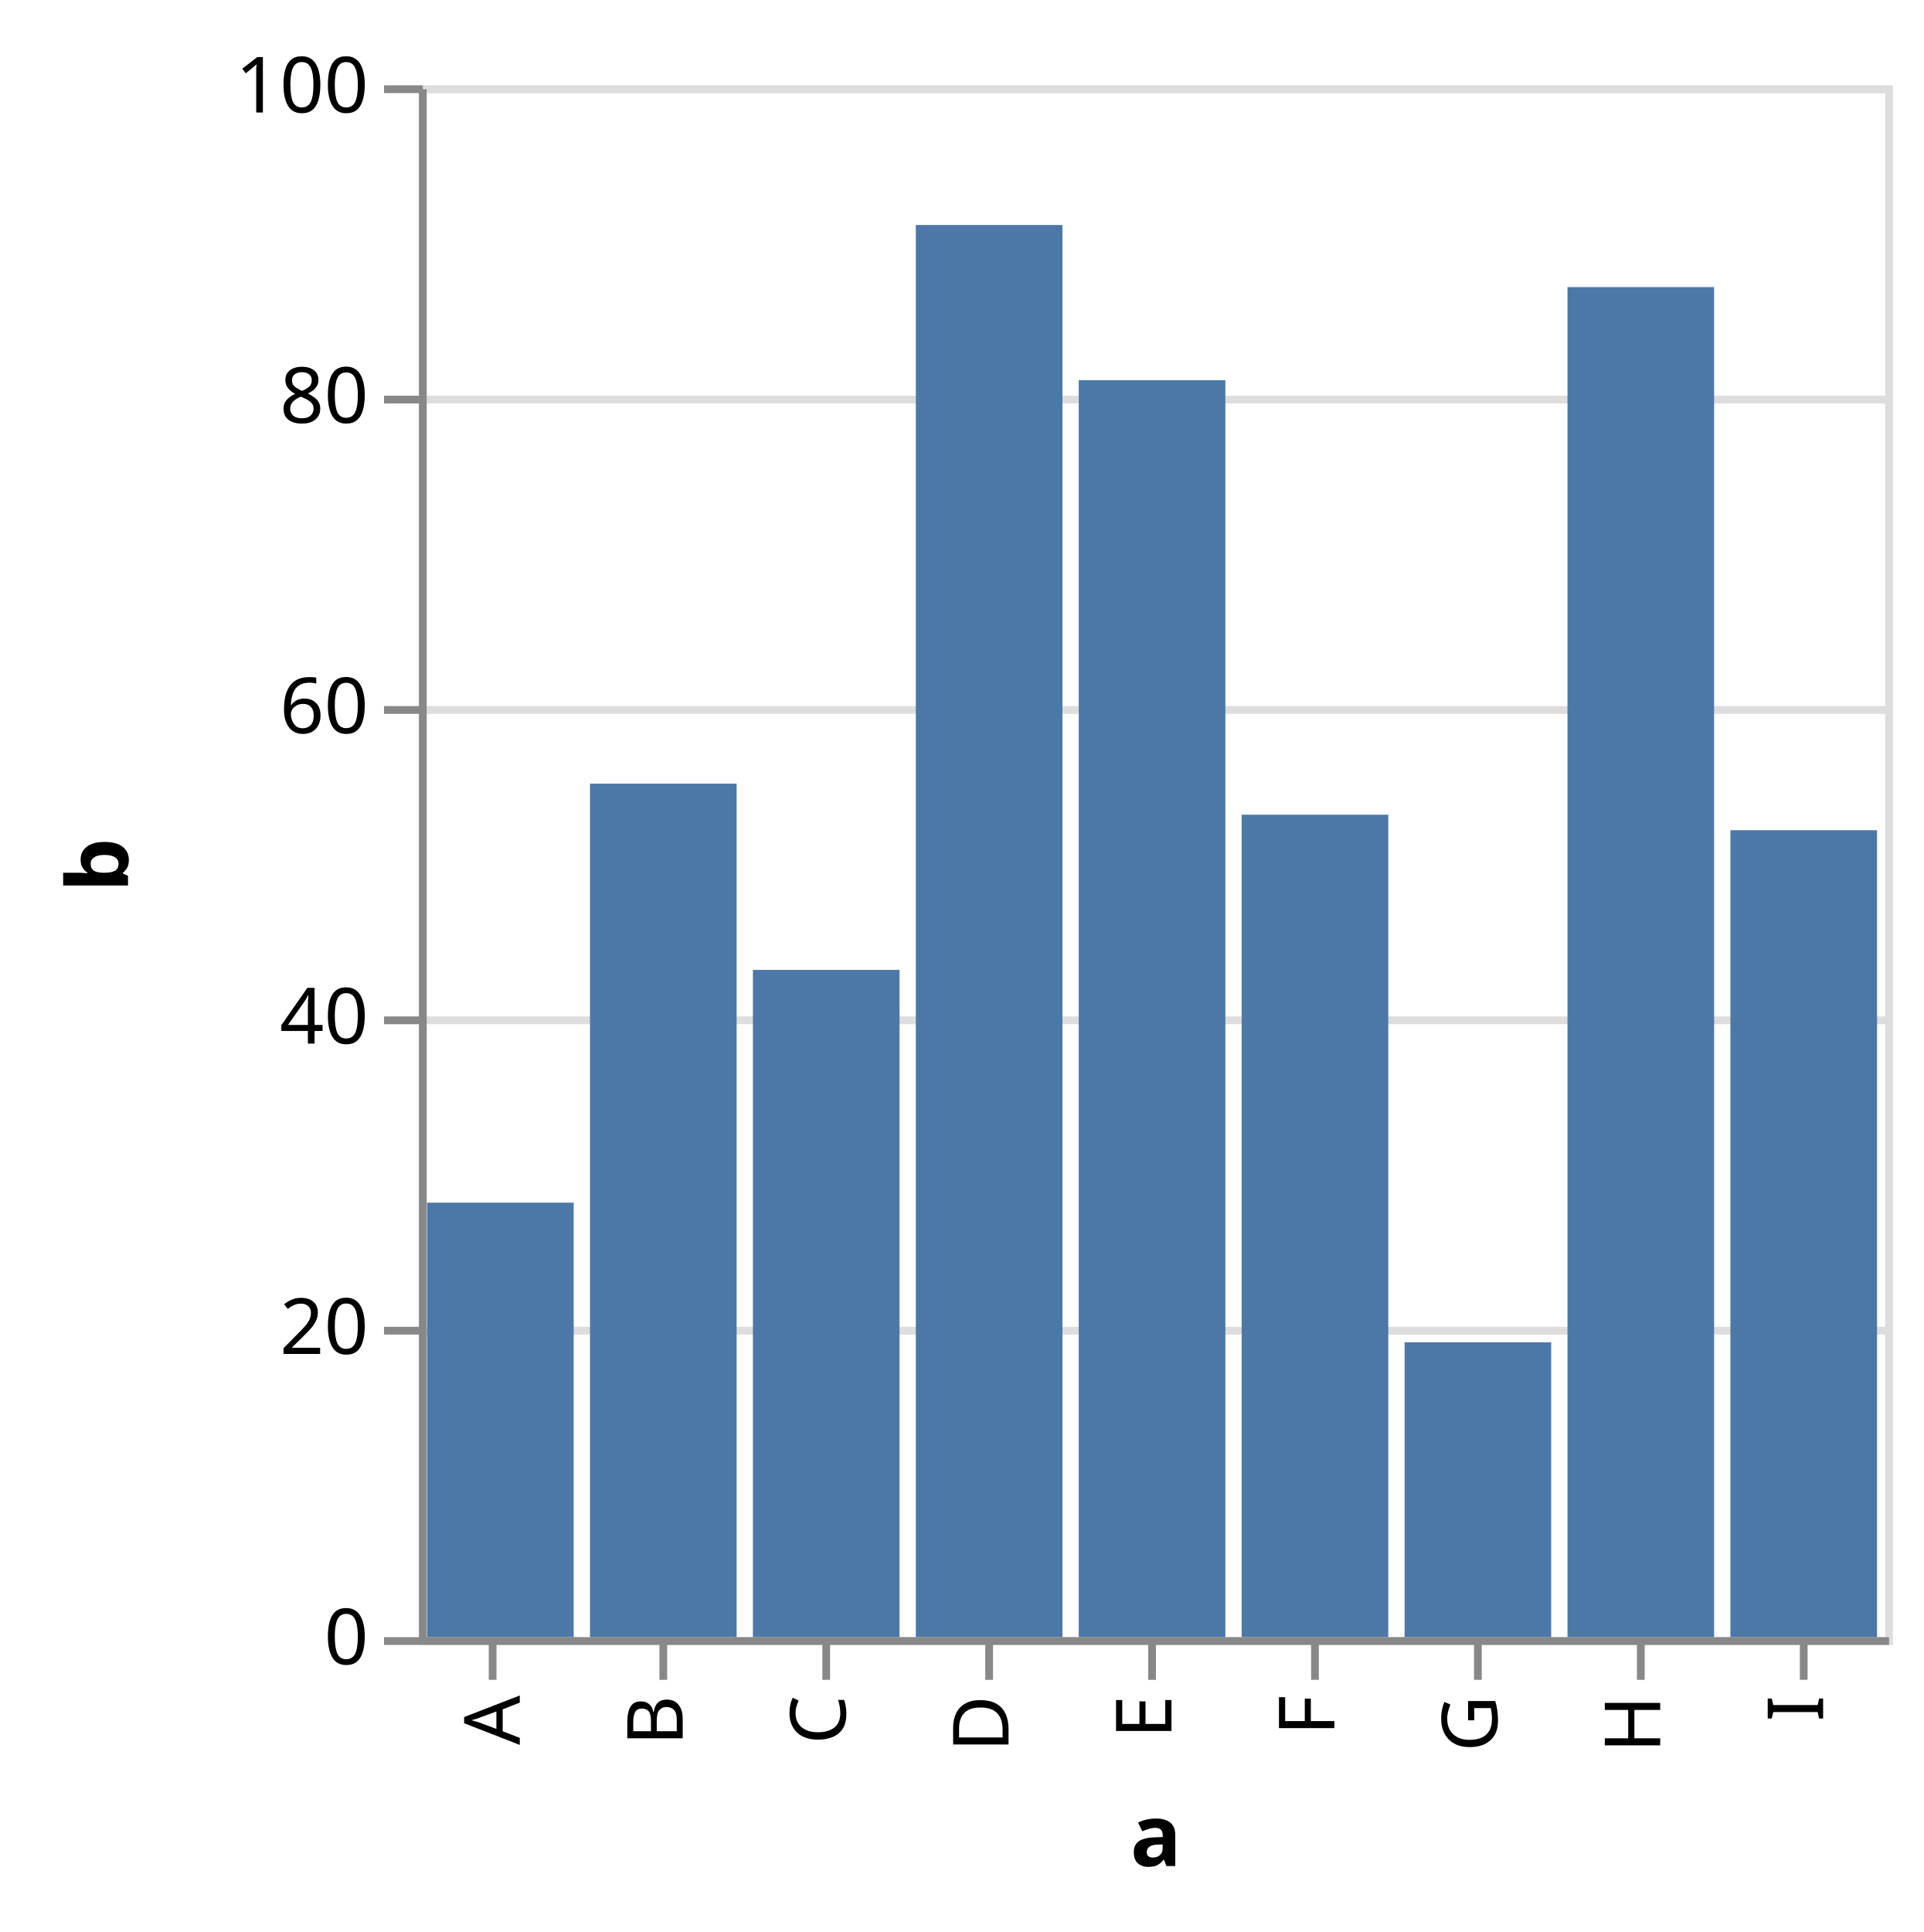
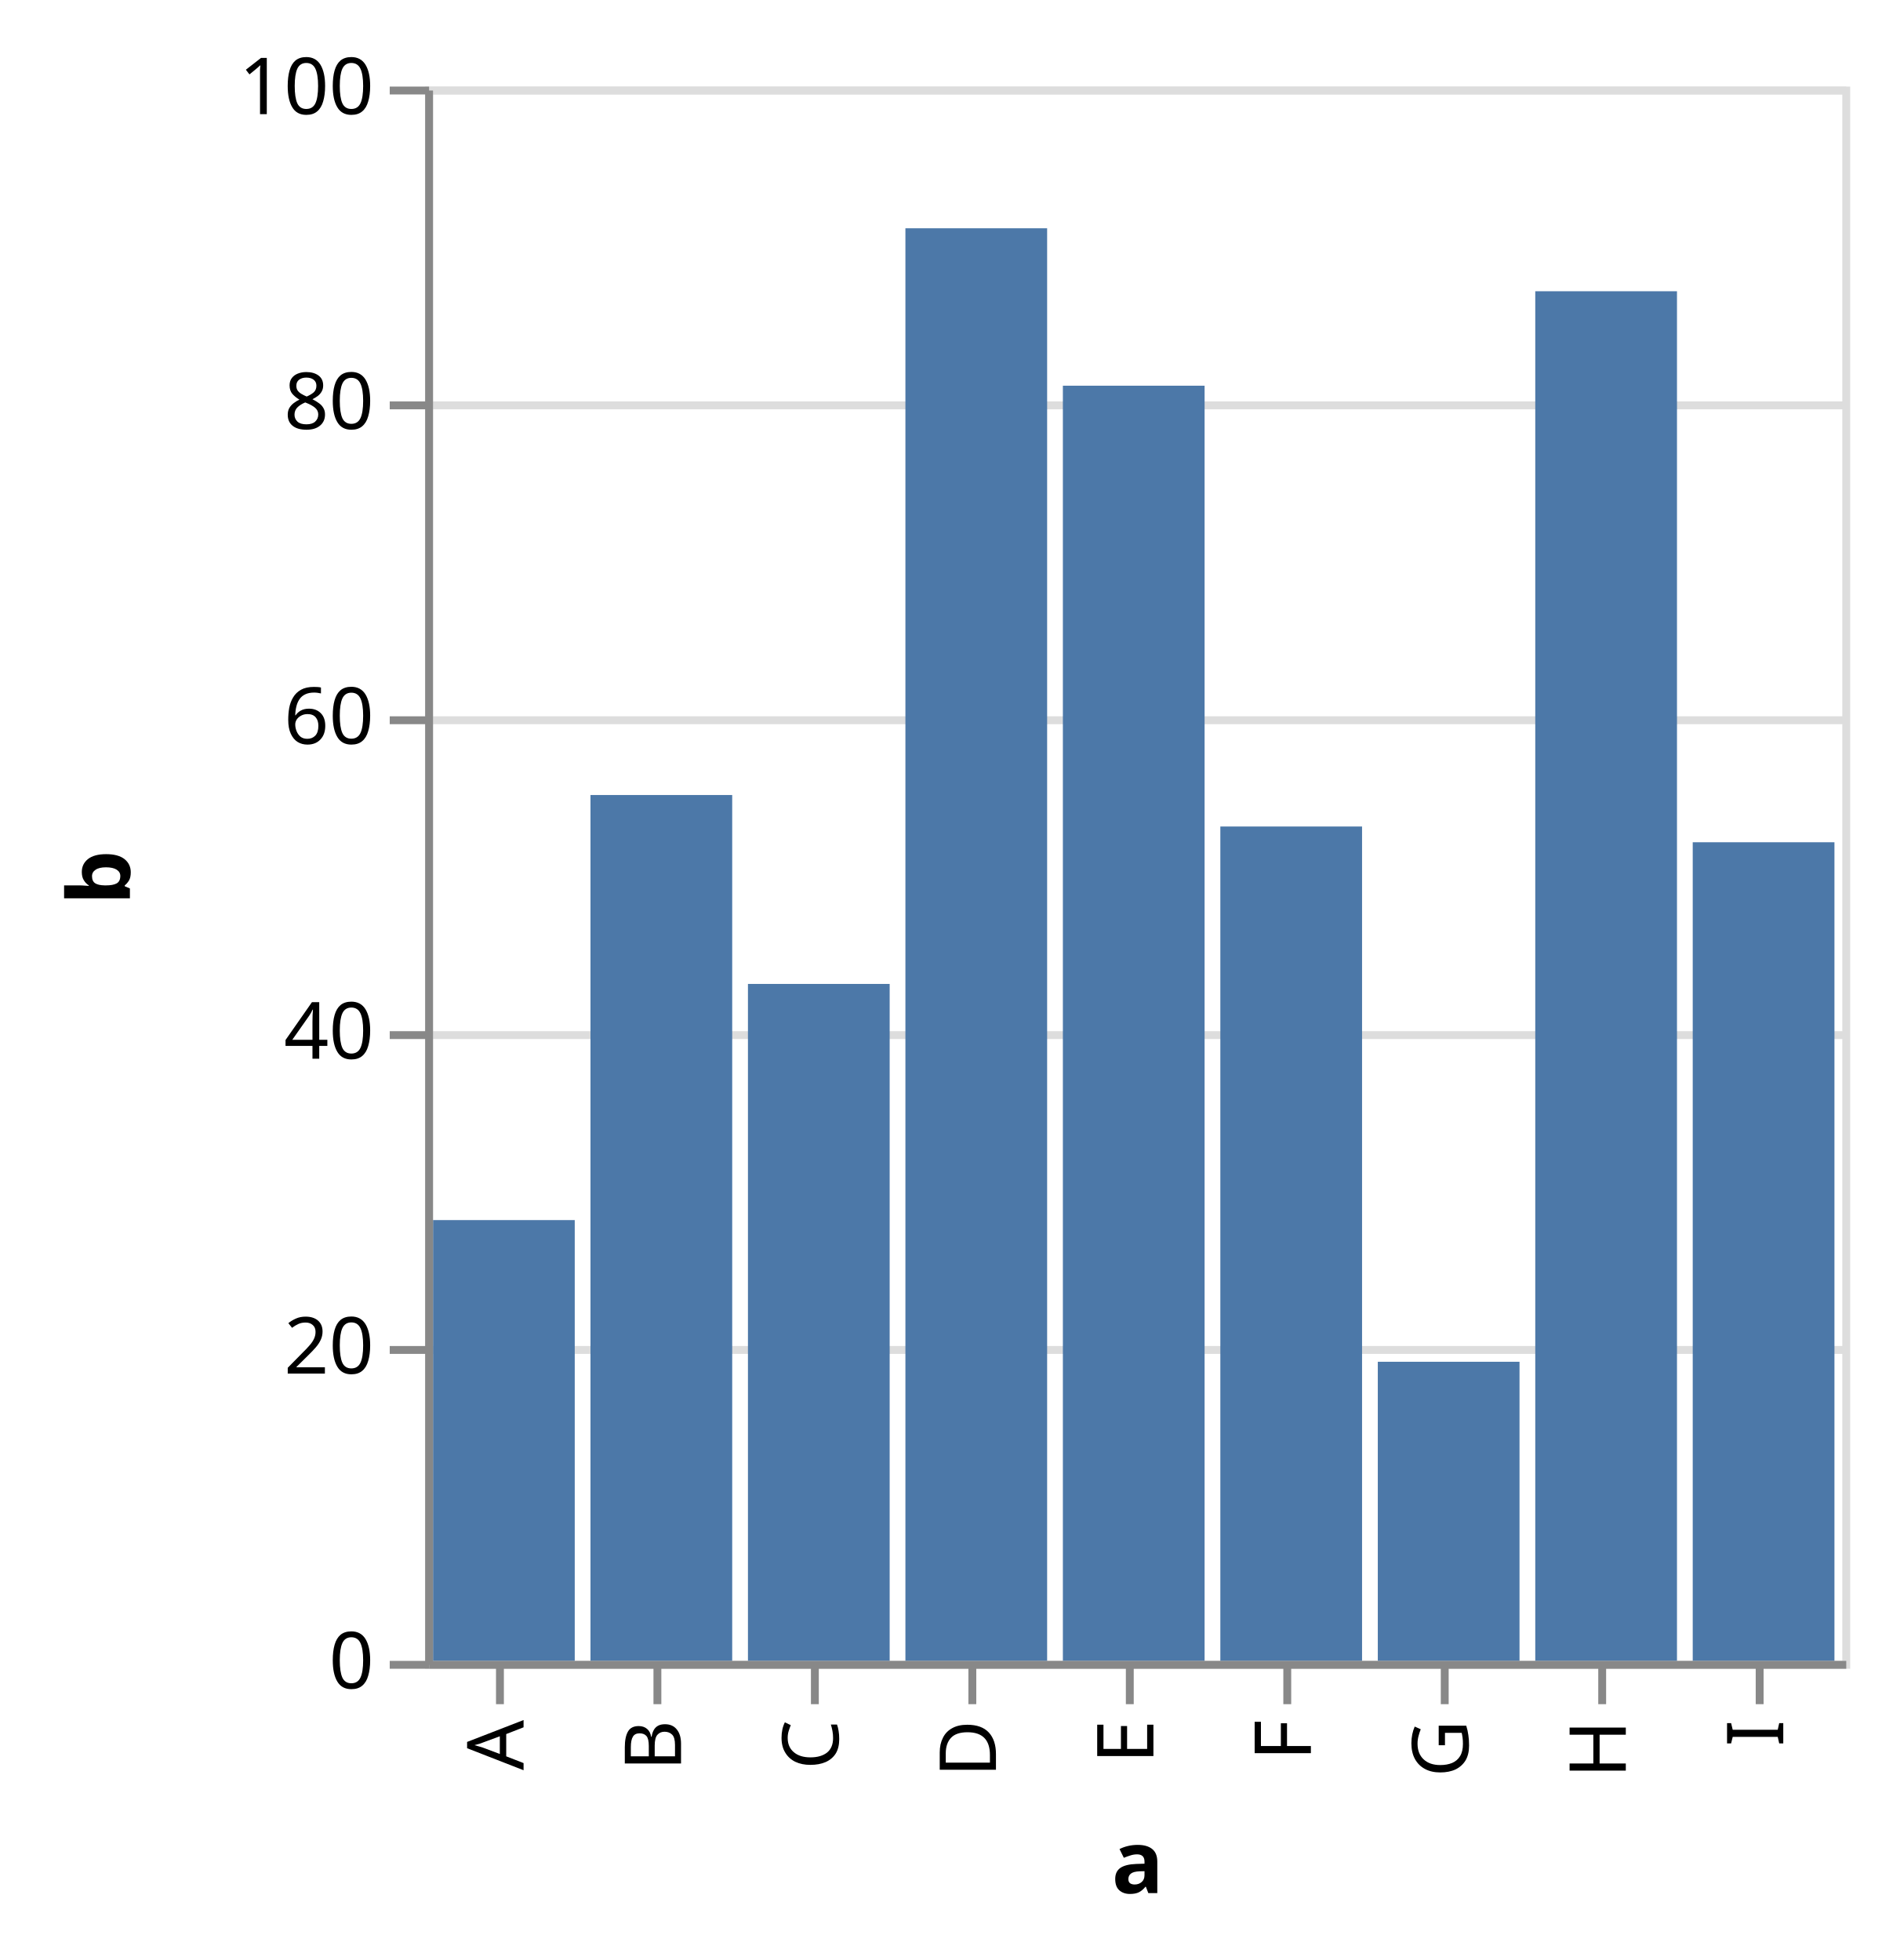
- <svg xmlns="http://www.w3.org/2000/svg" class="marks" width="248" height="249" viewBox="0 0 248 249" version="1.1">
+ <svg xmlns="http://www.w3.org/2000/svg" class="marks" width="239" height="249" viewBox="0 0 239 249" version="1.1">
  <g transform="translate(54,11)">
    <g class="mark-group role-frame root">
      <g transform="translate(0,0)">
-         <path class="background" d="M0.5,0.5h189v200h-189Z" style="fill: none; stroke: #ddd;" />
+         <path class="background" d="M0.5,0.5h180v200h-180Z" style="fill: none; stroke: #ddd;" />
        <g>
          <g class="mark-group role-axis">
            <g transform="translate(0.5,0.5)">
              <path class="background" d="M0,0h0v0h0Z" style="pointer-events: none; fill: none;" />
              <g>
                <g class="mark-rule role-axis-grid" style="pointer-events: none;">
-                   <line transform="translate(0,200)" x2="189" y2="0" style="fill: none; stroke: #ddd; stroke-width: 1; opacity: 1;" />
-                   <line transform="translate(0,160)" x2="189" y2="0" style="fill: none; stroke: #ddd; stroke-width: 1; opacity: 1;" />
-                   <line transform="translate(0,120)" x2="189" y2="0" style="fill: none; stroke: #ddd; stroke-width: 1; opacity: 1;" />
-                   <line transform="translate(0,80)" x2="189" y2="0" style="fill: none; stroke: #ddd; stroke-width: 1; opacity: 1;" />
-                   <line transform="translate(0,40)" x2="189" y2="0" style="fill: none; stroke: #ddd; stroke-width: 1; opacity: 1;" />
-                   <line transform="translate(0,0)" x2="189" y2="0" style="fill: none; stroke: #ddd; stroke-width: 1; opacity: 1;" />
+                   <line transform="translate(0,200)" x2="180" y2="0" style="fill: none; stroke: #ddd; stroke-width: 1; opacity: 1;" />
+                   <line transform="translate(0,160)" x2="180" y2="0" style="fill: none; stroke: #ddd; stroke-width: 1; opacity: 1;" />
+                   <line transform="translate(0,120)" x2="180" y2="0" style="fill: none; stroke: #ddd; stroke-width: 1; opacity: 1;" />
+                   <line transform="translate(0,80)" x2="180" y2="0" style="fill: none; stroke: #ddd; stroke-width: 1; opacity: 1;" />
+                   <line transform="translate(0,40)" x2="180" y2="0" style="fill: none; stroke: #ddd; stroke-width: 1; opacity: 1;" />
+                   <line transform="translate(0,0)" x2="180" y2="0" style="fill: none; stroke: #ddd; stroke-width: 1; opacity: 1;" />
                </g>
              </g>
            </g>
          </g>
          <g class="mark-rect role-mark marks">
-             <path d="M1.05,144h18.9v56h-18.9Z" style="fill: #4c78a8;" />
-             <path d="M22.05,90h18.9v110h-18.9Z" style="fill: #4c78a8;" />
-             <path d="M43.05,114h18.9v86h-18.9Z" style="fill: #4c78a8;" />
-             <path d="M64.05,18h18.9v182h-18.9Z" style="fill: #4c78a8;" />
-             <path d="M85.05,38h18.9v162h-18.9Z" style="fill: #4c78a8;" />
-             <path d="M106.05,94h18.9v106h-18.9Z" style="fill: #4c78a8;" />
-             <path d="M127.05,162h18.9v38h-18.9Z" style="fill: #4c78a8;" />
-             <path d="M148.05,26h18.9v174h-18.9Z" style="fill: #4c78a8;" />
-             <path d="M169.05,96h18.9v104h-18.9Z" style="fill: #4c78a8;" />
+             <path d="M1,144h18v56h-18Z" style="fill: #4c78a8;" />
+             <path d="M21,90h18v110h-18Z" style="fill: #4c78a8;" />
+             <path d="M41,114h18v86h-18Z" style="fill: #4c78a8;" />
+             <path d="M61,18h18v182h-18Z" style="fill: #4c78a8;" />
+             <path d="M81,38h18v162h-18Z" style="fill: #4c78a8;" />
+             <path d="M101,94h18v106h-18Z" style="fill: #4c78a8;" />
+             <path d="M121,162h18v38h-18Z" style="fill: #4c78a8;" />
+             <path d="M141,26h18v174h-18Z" style="fill: #4c78a8;" />
+             <path d="M161,96h18v104h-18Z" style="fill: #4c78a8;" />
          </g>
          <g class="mark-group role-axis">
            <g transform="translate(0.5,200.5)">
              <path class="background" d="M0,0h0v0h0Z" style="pointer-events: none; fill: none;" />
              <g>
                <g class="mark-rule role-axis-tick" style="pointer-events: none;">
                  <line transform="translate(9,0)" x2="0" y2="5" style="fill: none; stroke: #888; stroke-width: 1; opacity: 1;" />
-                   <line transform="translate(31,0)" x2="0" y2="5" style="fill: none; stroke: #888; stroke-width: 1; opacity: 1;" />
-                   <line transform="translate(52,0)" x2="0" y2="5" style="fill: none; stroke: #888; stroke-width: 1; opacity: 1;" />
-                   <line transform="translate(73,0)" x2="0" y2="5" style="fill: none; stroke: #888; stroke-width: 1; opacity: 1;" />
-                   <line transform="translate(94,0)" x2="0" y2="5" style="fill: none; stroke: #888; stroke-width: 1; opacity: 1;" />
-                   <line transform="translate(115,0)" x2="0" y2="5" style="fill: none; stroke: #888; stroke-width: 1; opacity: 1;" />
-                   <line transform="translate(136,0)" x2="0" y2="5" style="fill: none; stroke: #888; stroke-width: 1; opacity: 1;" />
-                   <line transform="translate(157,0)" x2="0" y2="5" style="fill: none; stroke: #888; stroke-width: 1; opacity: 1;" />
-                   <line transform="translate(178,0)" x2="0" y2="5" style="fill: none; stroke: #888; stroke-width: 1; opacity: 1;" />
+                   <line transform="translate(29,0)" x2="0" y2="5" style="fill: none; stroke: #888; stroke-width: 1; opacity: 1;" />
+                   <line transform="translate(49,0)" x2="0" y2="5" style="fill: none; stroke: #888; stroke-width: 1; opacity: 1;" />
+                   <line transform="translate(69,0)" x2="0" y2="5" style="fill: none; stroke: #888; stroke-width: 1; opacity: 1;" />
+                   <line transform="translate(89,0)" x2="0" y2="5" style="fill: none; stroke: #888; stroke-width: 1; opacity: 1;" />
+                   <line transform="translate(109,0)" x2="0" y2="5" style="fill: none; stroke: #888; stroke-width: 1; opacity: 1;" />
+                   <line transform="translate(129,0)" x2="0" y2="5" style="fill: none; stroke: #888; stroke-width: 1; opacity: 1;" />
+                   <line transform="translate(149,0)" x2="0" y2="5" style="fill: none; stroke: #888; stroke-width: 1; opacity: 1;" />
+                   <line transform="translate(169,0)" x2="0" y2="5" style="fill: none; stroke: #888; stroke-width: 1; opacity: 1;" />
                </g>
                <g class="mark-text role-axis-label" style="pointer-events: none;">
-                   <text text-anchor="end" transform="translate(9.5,7) rotate(270) translate(0,3)" style="font-family: sans-serif; font-size: 10px; fill: #000; opacity: 1;">A</text>
-                   <text text-anchor="end" transform="translate(30.5,7) rotate(270) translate(0,3)" style="font-family: sans-serif; font-size: 10px; fill: #000; opacity: 1;">B</text>
-                   <text text-anchor="end" transform="translate(51.5,7) rotate(270) translate(0,3)" style="font-family: sans-serif; font-size: 10px; fill: #000; opacity: 1;">C</text>
-                   <text text-anchor="end" transform="translate(72.5,7) rotate(270) translate(0,3)" style="font-family: sans-serif; font-size: 10px; fill: #000; opacity: 1;">D</text>
-                   <text text-anchor="end" transform="translate(93.5,7) rotate(270) translate(0,3)" style="font-family: sans-serif; font-size: 10px; fill: #000; opacity: 1;">E</text>
-                   <text text-anchor="end" transform="translate(114.5,7) rotate(270) translate(0,3)" style="font-family: sans-serif; font-size: 10px; fill: #000; opacity: 1;">F</text>
-                   <text text-anchor="end" transform="translate(135.5,7) rotate(270) translate(0,3)" style="font-family: sans-serif; font-size: 10px; fill: #000; opacity: 1;">G</text>
-                   <text text-anchor="end" transform="translate(156.5,7) rotate(270) translate(0,3)" style="font-family: sans-serif; font-size: 10px; fill: #000; opacity: 1;">H</text>
-                   <text text-anchor="end" transform="translate(177.5,7) rotate(270) translate(0,3)" style="font-family: sans-serif; font-size: 10px; fill: #000; opacity: 1;">I</text>
+                   <text text-anchor="end" transform="translate(9,7) rotate(270) translate(0,3)" style="font-family: sans-serif; font-size: 10px; fill: #000; opacity: 1;">A</text>
+                   <text text-anchor="end" transform="translate(29,7) rotate(270) translate(0,3)" style="font-family: sans-serif; font-size: 10px; fill: #000; opacity: 1;">B</text>
+                   <text text-anchor="end" transform="translate(49,7) rotate(270) translate(0,3)" style="font-family: sans-serif; font-size: 10px; fill: #000; opacity: 1;">C</text>
+                   <text text-anchor="end" transform="translate(69,7) rotate(270) translate(0,3)" style="font-family: sans-serif; font-size: 10px; fill: #000; opacity: 1;">D</text>
+                   <text text-anchor="end" transform="translate(89,7) rotate(270) translate(0,3)" style="font-family: sans-serif; font-size: 10px; fill: #000; opacity: 1;">E</text>
+                   <text text-anchor="end" transform="translate(109,7) rotate(270) translate(0,3)" style="font-family: sans-serif; font-size: 10px; fill: #000; opacity: 1;">F</text>
+                   <text text-anchor="end" transform="translate(129,7) rotate(270) translate(0,3)" style="font-family: sans-serif; font-size: 10px; fill: #000; opacity: 1;">G</text>
+                   <text text-anchor="end" transform="translate(149,7) rotate(270) translate(0,3)" style="font-family: sans-serif; font-size: 10px; fill: #000; opacity: 1;">H</text>
+                   <text text-anchor="end" transform="translate(169,7) rotate(270) translate(0,3)" style="font-family: sans-serif; font-size: 10px; fill: #000; opacity: 1;">I</text>
                </g>
                <g class="mark-rule role-axis-domain" style="pointer-events: none;">
-                   <line transform="translate(0,0)" x2="189" y2="0" style="fill: none; stroke: #888; stroke-width: 1; opacity: 1;" />
+                   <line transform="translate(0,0)" x2="180" y2="0" style="fill: none; stroke: #888; stroke-width: 1; opacity: 1;" />
                </g>
                <g class="mark-text role-axis-title" style="pointer-events: none;">
-                   <text text-anchor="middle" transform="translate(94.5,29)" style="font-family: sans-serif; font-size: 11px; font-weight: bold; fill: #000; opacity: 1;">a</text>
+                   <text text-anchor="middle" transform="translate(90,29)" style="font-family: sans-serif; font-size: 11px; font-weight: bold; fill: #000; opacity: 1;">a</text>
                </g>
              </g>
            </g>
          </g>
          <g class="mark-group role-axis">
            <g transform="translate(0.5,0.5)">
              <path class="background" d="M0,0h0v0h0Z" style="pointer-events: none; fill: none;" />
              <g>
                <g class="mark-rule role-axis-tick" style="pointer-events: none;">
                  <line transform="translate(0,200)" x2="-5" y2="0" style="fill: none; stroke: #888; stroke-width: 1; opacity: 1;" />
                  <line transform="translate(0,160)" x2="-5" y2="0" style="fill: none; stroke: #888; stroke-width: 1; opacity: 1;" />
                  <line transform="translate(0,120)" x2="-5" y2="0" style="fill: none; stroke: #888; stroke-width: 1; opacity: 1;" />
                  <line transform="translate(0,80)" x2="-5" y2="0" style="fill: none; stroke: #888; stroke-width: 1; opacity: 1;" />
                  <line transform="translate(0,40)" x2="-5" y2="0" style="fill: none; stroke: #888; stroke-width: 1; opacity: 1;" />
                  <line transform="translate(0,0)" x2="-5" y2="0" style="fill: none; stroke: #888; stroke-width: 1; opacity: 1;" />
                </g>
                <g class="mark-text role-axis-label" style="pointer-events: none;">
                  <text text-anchor="end" transform="translate(-7,203)" style="font-family: sans-serif; font-size: 10px; fill: #000; opacity: 1;">0</text>
                  <text text-anchor="end" transform="translate(-7,163)" style="font-family: sans-serif; font-size: 10px; fill: #000; opacity: 1;">20</text>
                  <text text-anchor="end" transform="translate(-7,123)" style="font-family: sans-serif; font-size: 10px; fill: #000; opacity: 1;">40</text>
                  <text text-anchor="end" transform="translate(-7,83)" style="font-family: sans-serif; font-size: 10px; fill: #000; opacity: 1;">60</text>
                  <text text-anchor="end" transform="translate(-7,43)" style="font-family: sans-serif; font-size: 10px; fill: #000; opacity: 1;">80</text>
                  <text text-anchor="end" transform="translate(-7,3)" style="font-family: sans-serif; font-size: 10px; fill: #000; opacity: 1;">100</text>
                </g>
                <g class="mark-rule role-axis-domain" style="pointer-events: none;">
                  <line transform="translate(0,200)" x2="0" y2="-200" style="fill: none; stroke: #888; stroke-width: 1; opacity: 1;" />
                </g>
                <g class="mark-text role-axis-title" style="pointer-events: none;">
                  <text text-anchor="middle" transform="translate(-36,100) rotate(-90) translate(0,-2)" style="font-family: sans-serif; font-size: 11px; font-weight: bold; fill: #000; opacity: 1;">b</text>
                </g>
              </g>
            </g>
          </g>
        </g>
      </g>
    </g>
  </g>
</svg>
